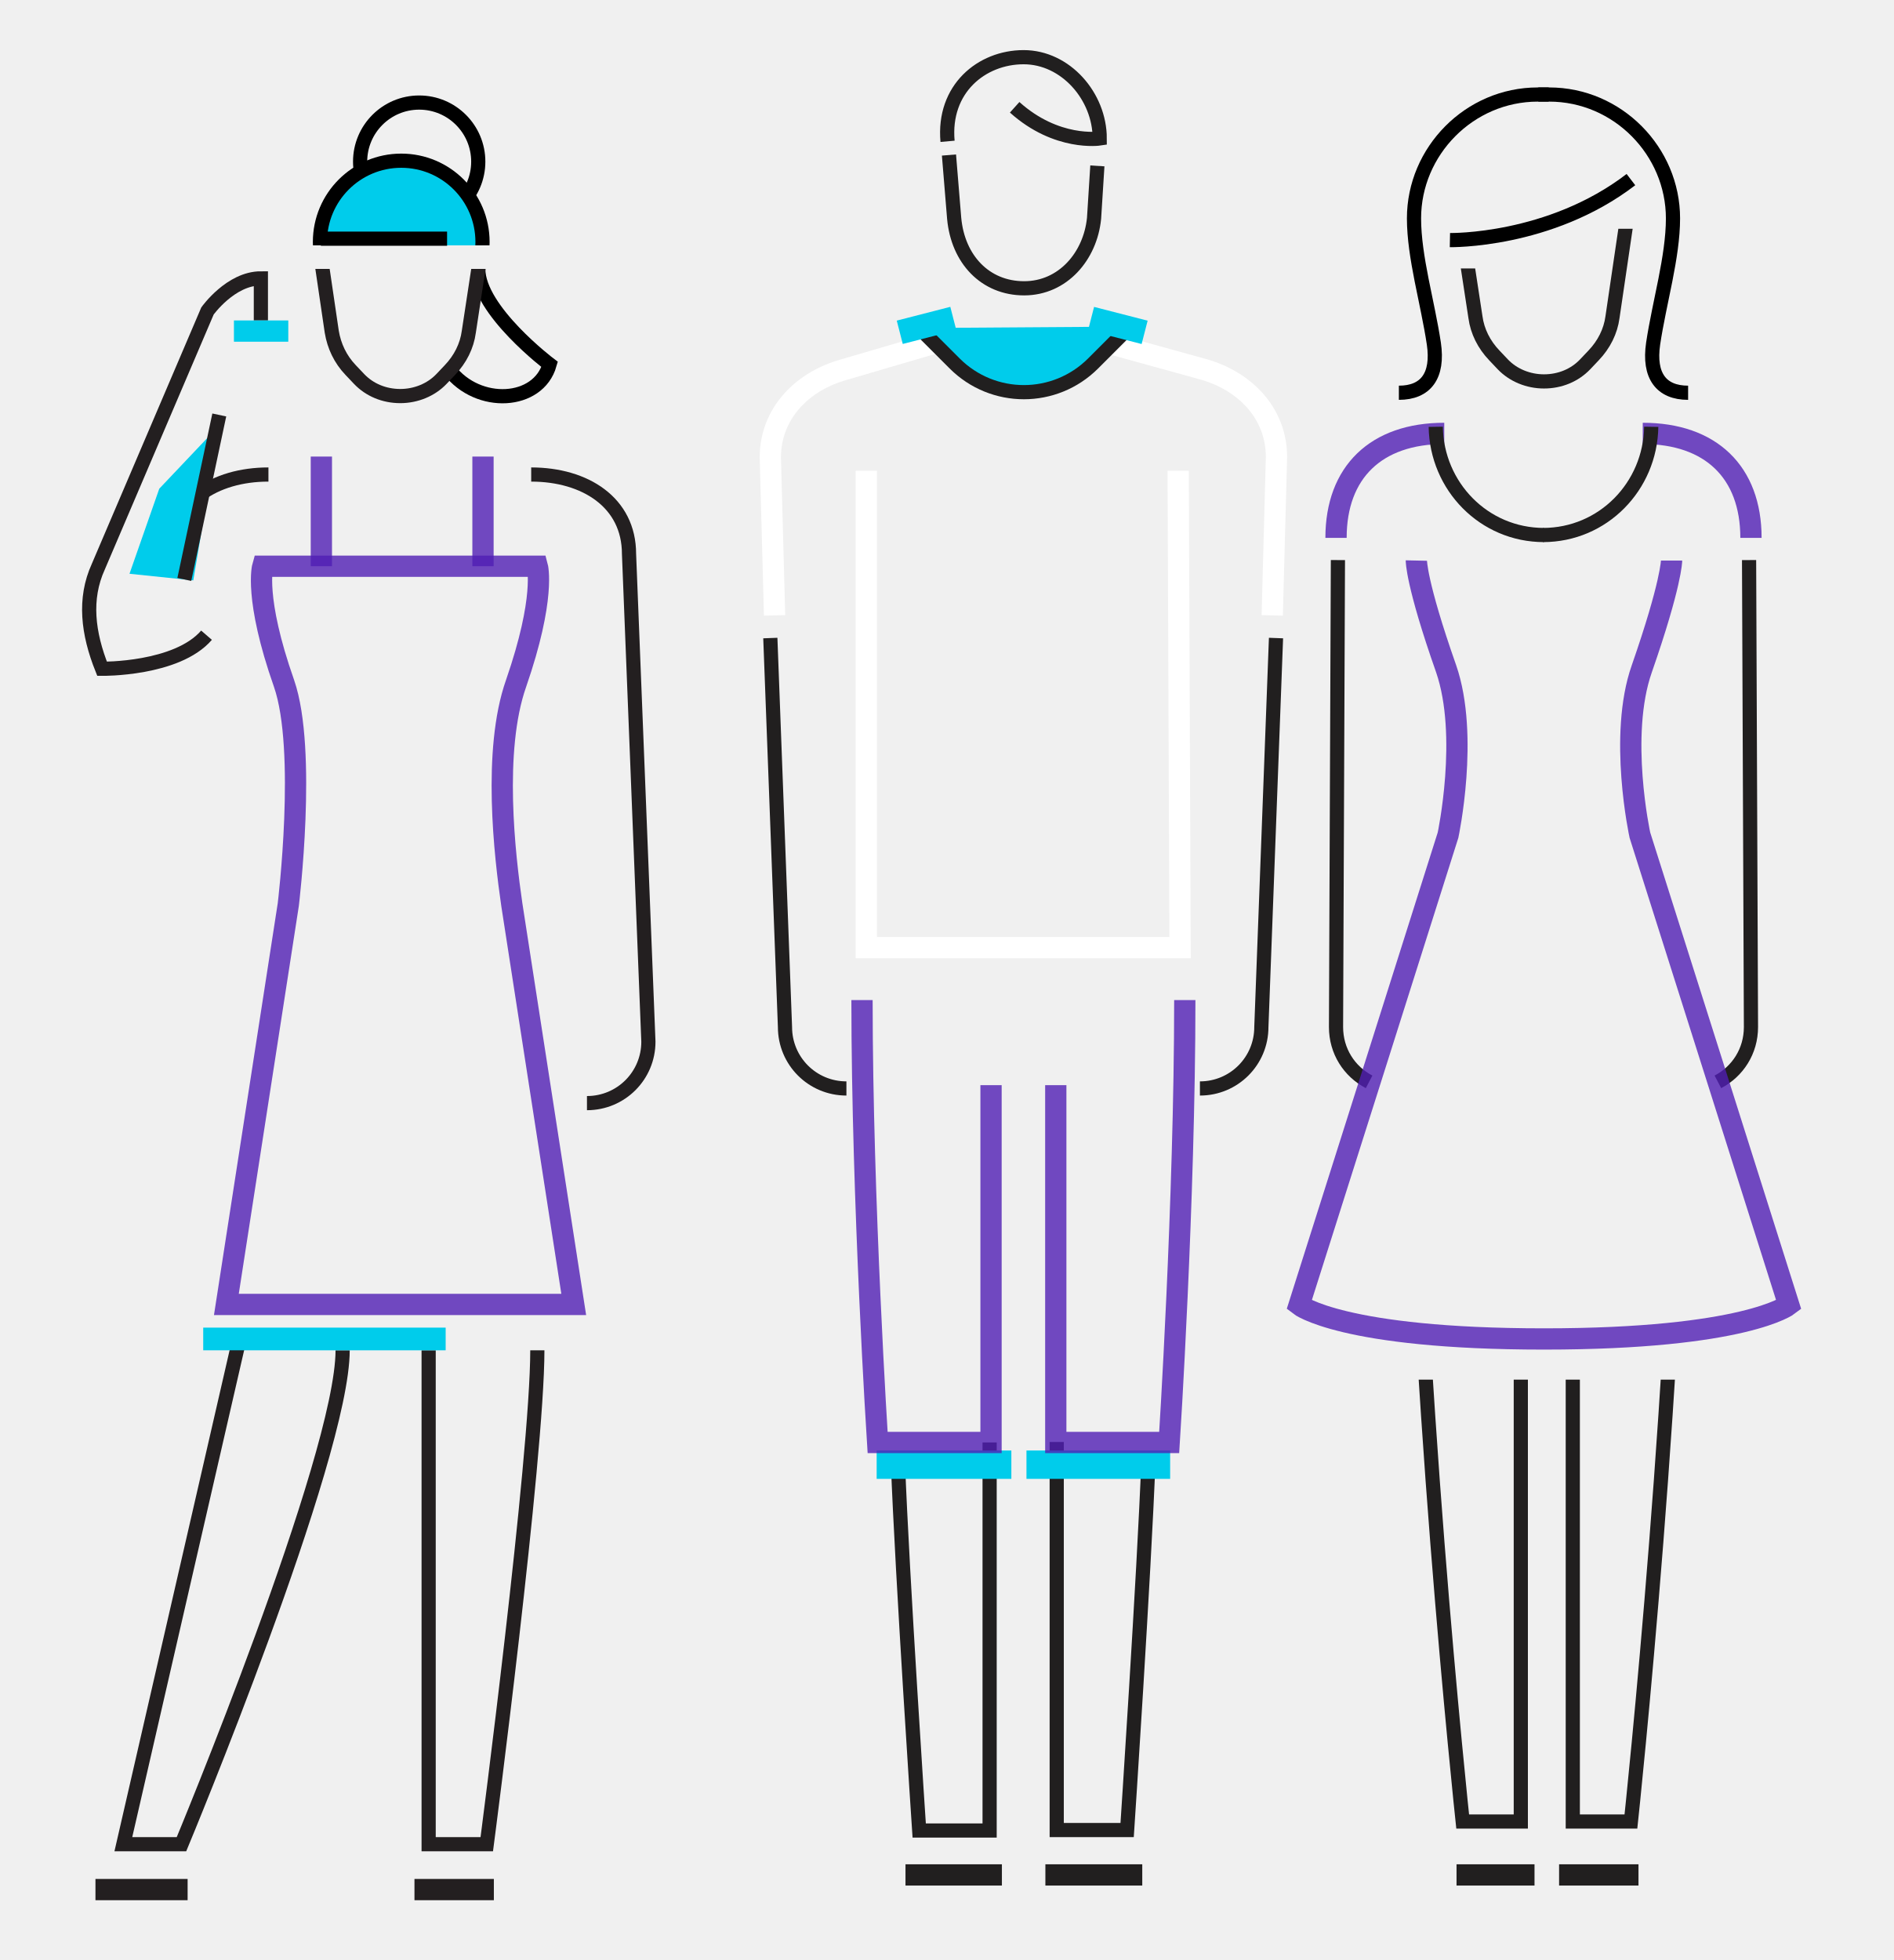
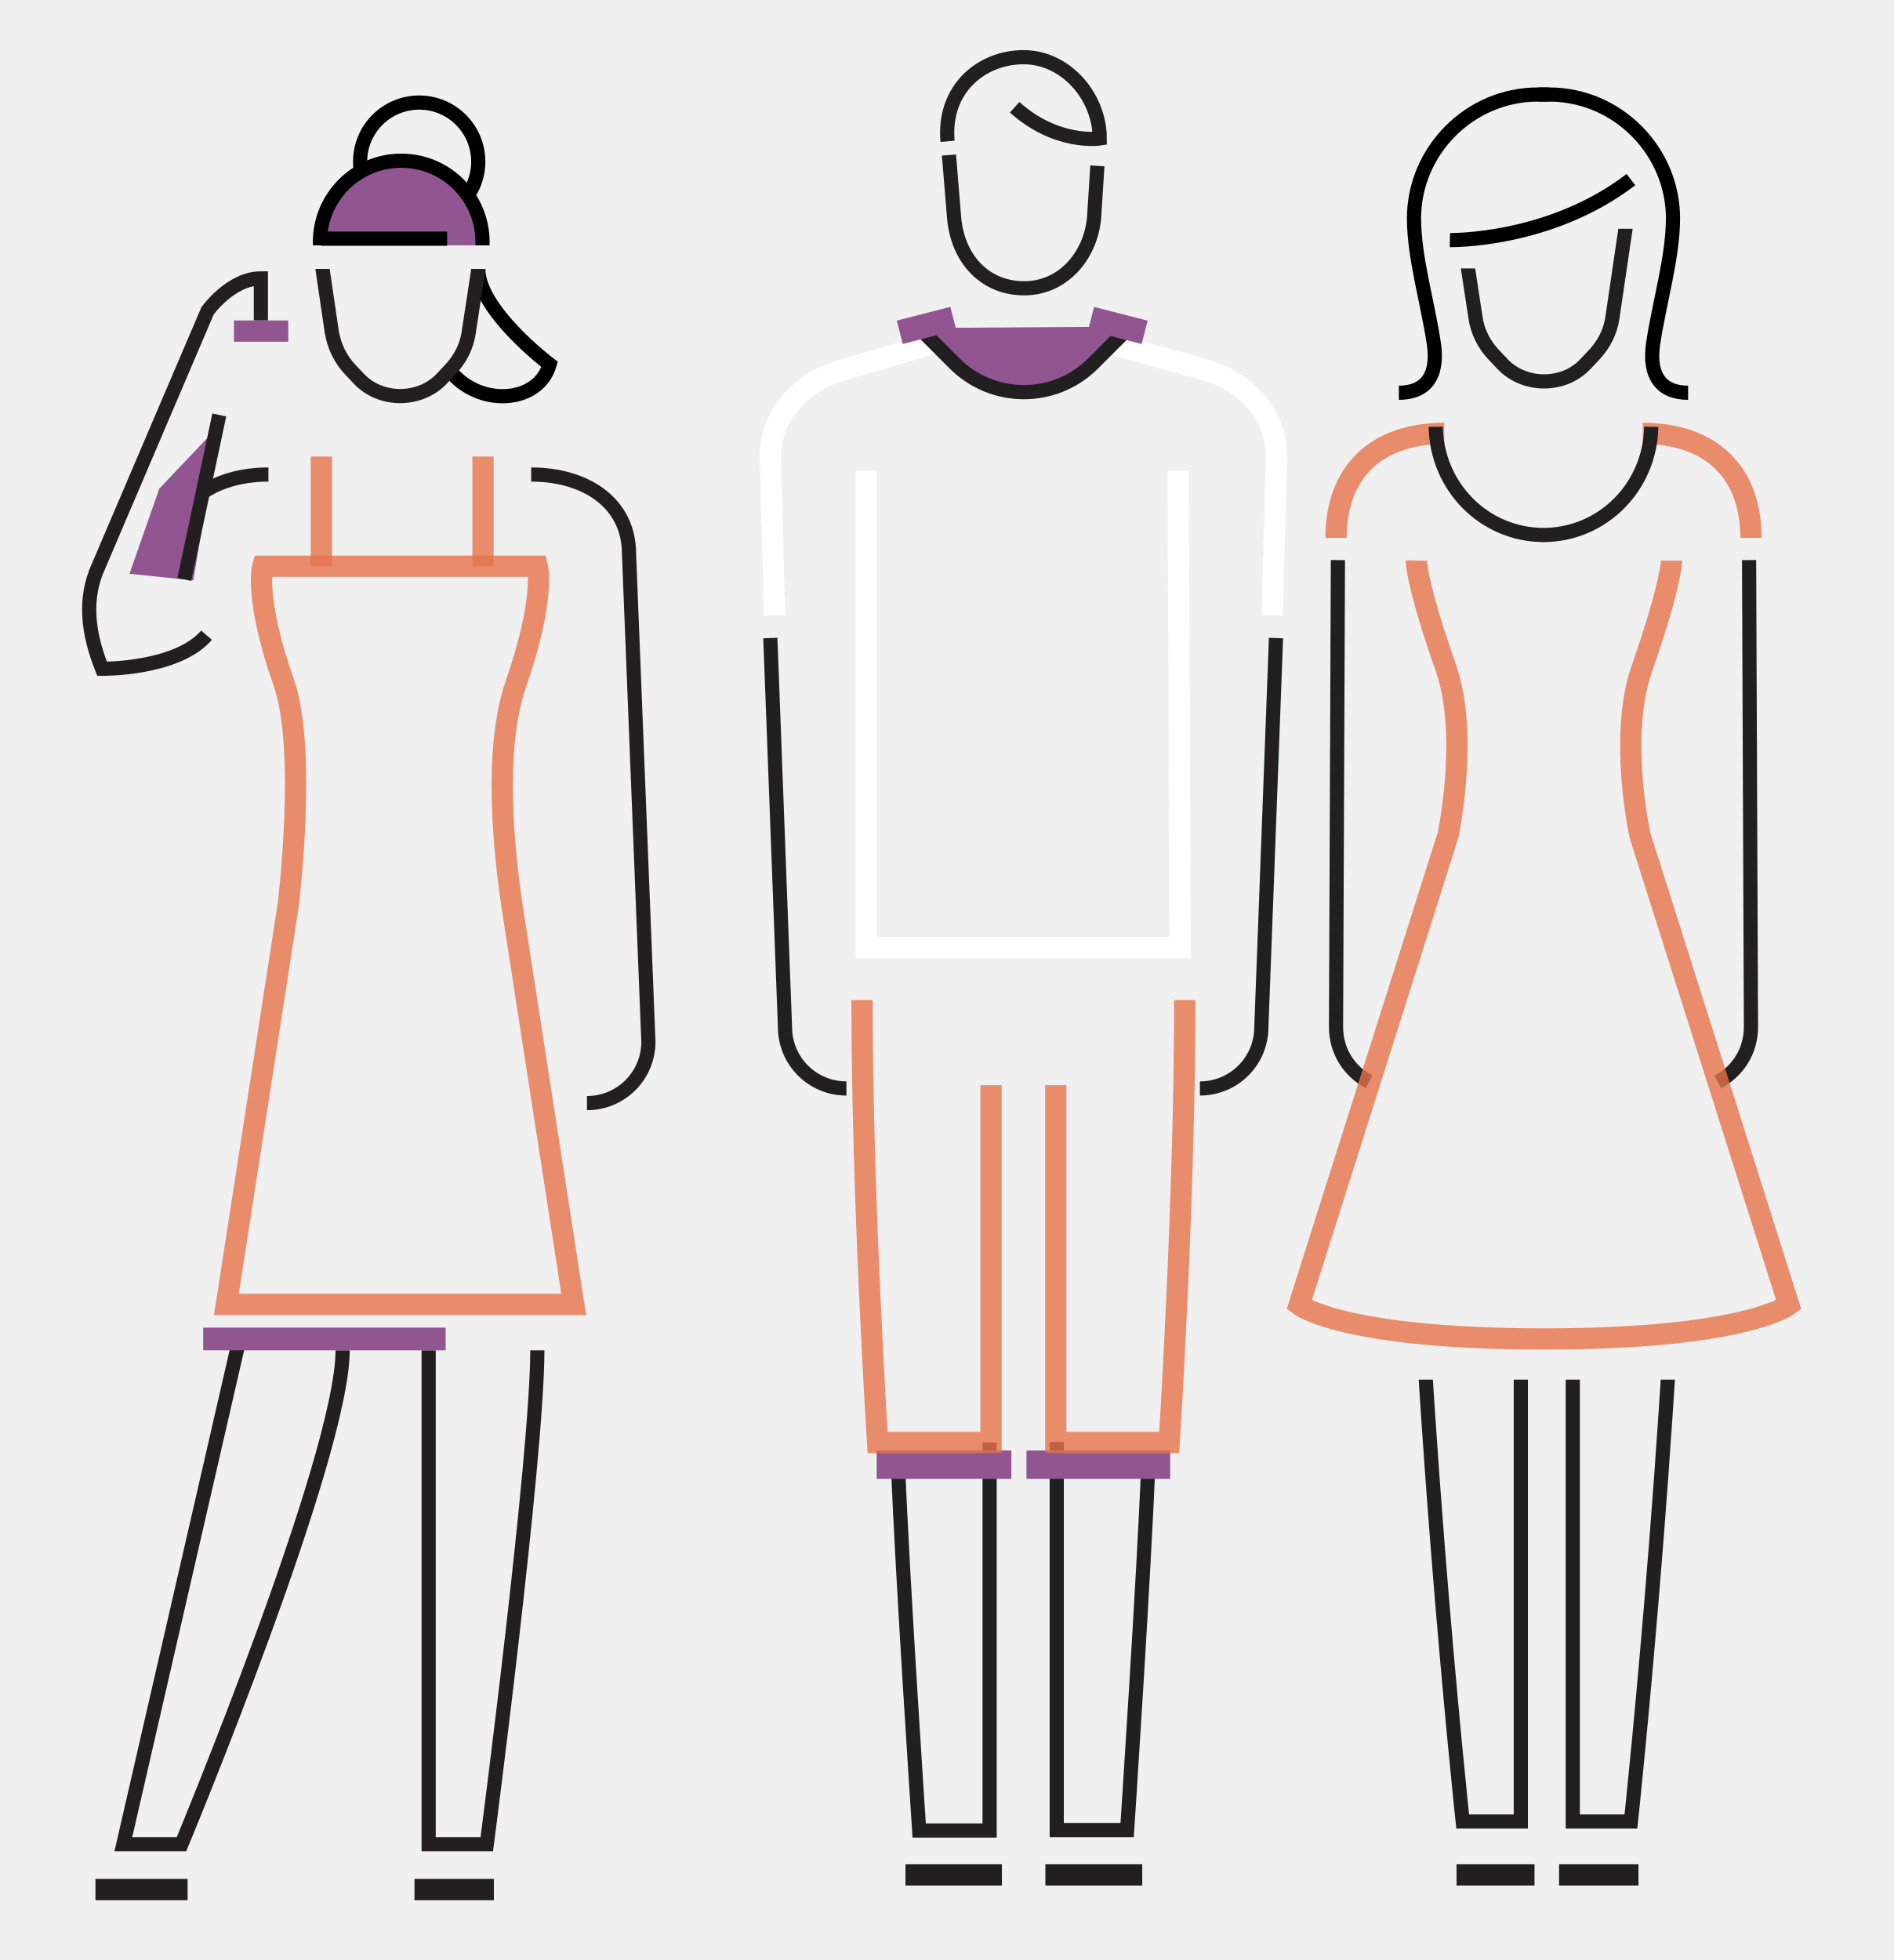
<svg xmlns="http://www.w3.org/2000/svg" xmlns:xlink="http://www.w3.org/1999/xlink" version="1.1" id="Layer_1" x="0px" y="0px" viewBox="0 0 400.7 414.7" style="enable-background:new 0 0 400.7 414.7;" xml:space="preserve">
  <style type="text/css">
- 	.st0{fill:none;stroke:#211F1F;stroke-width:3;stroke-miterlimit:10;}
- 	.st1{fill:none;stroke:#501eb4;stroke-width:4.5;stroke-miterlimit:10;opacity:0.8;}
- 	.st2{fill:none;stroke:#000000;stroke-width:3;stroke-miterlimit:10;}
- 	.st3{clip-path:url(#XMLID_2_);fill:none;stroke:#211F1F;stroke-width:3;stroke-miterlimit:10;}
- 	.st4{clip-path:url(#XMLID_3_);}
- 	.st5{fill:none;stroke:#211F1F;stroke-width:4.5;stroke-miterlimit:10;}
- 	.st6{fill:none;stroke:#00B48D;stroke-width:3;stroke-miterlimit:10;}
- 	.st7{fill:none;stroke:#00CCEB;stroke-width:6;stroke-miterlimit:10;}
- 	.st8{fill:none;stroke:#FFFFFF;stroke-width:4.5;stroke-miterlimit:10;}
- 	.st9{fill:#00CCEB;stroke:#211F1F;stroke-width:3;stroke-miterlimit:10;}
- 	.st10{fill:#00CCEB;}
- 	.st11{clip-path:url(#XMLID_4_);fill:none;stroke:#000000;stroke-width:3;stroke-miterlimit:10;}
- 	.st12{fill:none;stroke:#000000;stroke-width:3;stroke-miterlimit:10;}
- 	.st13{fill:none;stroke:#231F20;stroke-width:3;stroke-miterlimit:10;}
- 	.st14{fill:none;stroke:#231F20;stroke-width:4.5;stroke-miterlimit:10;}
- 	.st15{clip-path:url(#XMLID_5_);fill:#00CCEB;stroke:#000000;stroke-width:3;stroke-miterlimit:10;}
- 	.st16{clip-path:url(#XMLID_6_);fill:none;stroke:#231F20;stroke-width:3;stroke-miterlimit:10;}
- 	.st17{fill:none;stroke:#F0F0F0;stroke-width:3;stroke-miterlimit:10;}
+   .st0{fill:none;stroke:#211F1F;stroke-width:3;stroke-miterlimit:10;}
+   .st1{fill:none;stroke:#e6734b;stroke-width:4.5;stroke-miterlimit:10;opacity:0.8;}
+   .st2{fill:none;stroke:#000000;stroke-width:3;stroke-miterlimit:10;}
+   .st3{clip-path:url(#XMLID_2_);fill:none;stroke:#211F1F;stroke-width:3;stroke-miterlimit:10;}
+   .st4{clip-path:url(#XMLID_3_);}
+   .st5{fill:none;stroke:#211F1F;stroke-width:4.5;stroke-miterlimit:10;}
+   .st6{fill:none;stroke:#00B48D;stroke-width:3;stroke-miterlimit:10;}
+   .st7{fill:none;stroke:#915591;stroke-width:6;stroke-miterlimit:10;}
+   .st8{fill:none;stroke:#FFFFFF;stroke-width:4.5;stroke-miterlimit:10;}
+   .st9{fill:#915591;stroke:#211F1F;stroke-width:3;stroke-miterlimit:10;}
+   .st10{fill:#915591;}
+   .st11{clip-path:url(#XMLID_4_);fill:none;stroke:#000000;stroke-width:3;stroke-miterlimit:10;}
+   .st12{fill:none;stroke:#000000;stroke-width:3;stroke-miterlimit:10;}
+   .st13{fill:none;stroke:#231F20;stroke-width:3;stroke-miterlimit:10;}
+   .st14{fill:none;stroke:#231F20;stroke-width:4.5;stroke-miterlimit:10;}
+   .st15{clip-path:url(#XMLID_5_);fill:#915591;stroke:#000000;stroke-width:3;stroke-miterlimit:10;}
+   .st16{clip-path:url(#XMLID_6_);fill:none;stroke:#231F20;stroke-width:3;stroke-miterlimit:10;}
+   .st17{fill:none;stroke:#F0F0F0;stroke-width:3;stroke-miterlimit:10;}
</style>
  <g>
    <g id="XMLID_111_">
      <g id="XMLID_138_">
        <path id="XMLID_140_" class="st0" d="M289.7,228.9c-4.2-2.2-7-6.5-7-11.6l0.4-98.8" />
        <path id="XMLID_139_" class="st0" d="M363.5,228.9c4.2-2.2,7-6.5,7-11.6l-0.4-98.8" />
      </g>
      <g id="XMLID_135_">
        <g id="XMLID_136_">
          <path id="XMLID_137_" class="st1" d="M282.7,113.8c0-13.9,8.5-22.1,22.9-22.1" />
        </g>
      </g>
      <g id="XMLID_132_">
        <g id="XMLID_133_">
          <path id="XMLID_134_" class="st1" d="M370.5,113.8c0-13.9-8.5-22.1-22.9-22.1" />
        </g>
      </g>
      <g id="XMLID_129_">
        <path id="XMLID_131_" class="st0" d="M303.8,90.3c0.2,12.6,10.2,22.9,22.9,22.9" />
        <path id="XMLID_130_" class="st0" d="M349.4,90.3c-0.2,12.6-10.2,22.9-22.9,22.9" />
      </g>
      <g id="XMLID_120_">
        <g id="XMLID_122_">
          <g id="XMLID_126_">
            <path id="XMLID_128_" class="st2" d="M296,83.1c5.7,0,8.4-3.6,7.4-10.4c-1.3-8.7-4.2-18.3-4.2-26.5c0-14.2,11.7-26.2,26.2-26.2       h2.3" />
            <path id="XMLID_127_" class="st2" d="M357.2,83.1c-5.7,0-8.4-3.6-7.4-10.4c1.3-8.7,4.2-18.3,4.2-26.5       c0-14.2-11.7-26.2-26.2-26.2h-2.3" />
          </g>
          <g id="XMLID_123_">
            <defs>
              <polygon id="XMLID_124_" points="347.2,85.6 306,85.6 306,56.8 328,56.8 335.3,48.4 348.4,48.4       " />
            </defs>
            <clipPath id="XMLID_2_">
              <use xlink:href="#XMLID_124_" style="overflow:visible;" />
            </clipPath>
            <path id="XMLID_125_" class="st3" d="M344.1,47.4l-2.9,19.7c-0.4,3-1.8,5.8-4,8.1l-1.8,1.9c-2.2,2.3-5.3,3.6-8.7,3.6l0,0l0,0       c-3.3,0-6.5-1.3-8.7-3.6l-1.8-1.9c-2.2-2.3-3.6-5.1-4-8.1l-2.2-14.4" />
          </g>
        </g>
        <path id="XMLID_121_" class="st2" d="M306.8,50.8c0,0,21.1,0.4,38.3-12.8" />
      </g>
      <path id="XMLID_119_" class="st1" d="M353.7,118.6c0,0,0,4.8-6.3,22.9c-5,14.2-0.4,35.2-0.4,35.2l0,0c10.5,33.1,21,66.2,31.5,99.4    c0,0-9.2,7.2-51.8,7.2h0c-42.7,0-51.8-7.2-51.8-7.2c10.5-33.1,21-66.2,31.5-99.4l0,0c0,0,4.5-21-0.4-35.2    c-6.4-18.2-6.3-22.9-6.3-22.9" />
      <g id="XMLID_112_">
        <defs>
          <rect id="XMLID_113_" x="295.2" y="291.9" width="63.3" height="109.5" />
        </defs>
        <clipPath id="XMLID_3_">
          <use xlink:href="#XMLID_113_" style="overflow:visible;" />
        </clipPath>
        <g id="XMLID_114_" class="st4">
          <line id="XMLID_118_" class="st5" x1="308.2" y1="396.7" x2="324.7" y2="396.7" />
          <line id="XMLID_117_" class="st5" x1="346.7" y1="396.7" x2="329.9" y2="396.7" />
          <path id="XMLID_116_" class="st0" d="M321.8,246.2v139.2h-12.3c0,0-10.7-99.9-10.7-172.2l7.3-22.3" />
          <path id="XMLID_115_" class="st0" d="M332.8,246.2l0,139.2h12.3c0,0,10.7-99.9,10.7-172.2l-7.3-22.3" />
        </g>
      </g>
    </g>
    <g id="XMLID_84_">
      <g id="XMLID_107_">
        <path id="XMLID_110_" class="st0" d="M200.5,29.9c-1-11.1,7.2-17.8,16.1-17.8c8.9,0,16.1,8.3,16.1,17.2c0,0-9.1,1.4-18-6.6" />
        <path id="XMLID_109_" class="st0" d="M200.8,32.8l1.1,13.4c0.8,8.7,6.6,14.8,14.8,14.8c8.2,0,14-6.8,14.8-14.8l0.7-11.1" />
        <path id="XMLID_108_" class="st6" d="M207.1,18.7" />
      </g>
      <g id="XMLID_85_">
        <g id="XMLID_101_">
          <path id="XMLID_106_" class="st0" d="M190,309.4c0.9,24.1,4.5,77.9,4.5,77.9h14.9v-82.1" />
          <path id="XMLID_105_" class="st0" d="M243,309.1c-0.9,23.9-4.5,78.1-4.5,78.1h-14.9v-82.1" />
          <g id="XMLID_102_">
            <line id="XMLID_104_" class="st5" x1="191.6" y1="396.7" x2="212" y2="396.7" />
            <line id="XMLID_103_" class="st5" x1="221.2" y1="396.7" x2="241.7" y2="396.7" />
          </g>
        </g>
        <g id="XMLID_98_">
          <line id="XMLID_100_" class="st7" x1="185.5" y1="309.9" x2="214" y2="309.9" />
          <line id="XMLID_99_" class="st7" x1="247.6" y1="309.9" x2="217.2" y2="309.9" />
        </g>
        <path id="XMLID_97_" class="st8" d="M183.3,99.6c0,0,0,92.2,0,100.9h66.4l-0.4-100.9" />
        <g id="XMLID_89_">
          <g id="XMLID_91_">
            <path id="XMLID_96_" class="st0" d="M179.1,230.3c-7.2,0-13-5.8-13-13l-3.1-82.3" />
            <g id="XMLID_92_">
              <path id="XMLID_95_" class="st8" d="M163.9,130.2L163,96.8c0-9.2,6.6-16.1,15.6-18.6l19.1-5.6" />
              <path id="XMLID_94_" class="st0" d="M253.9,230.3c7.2,0,13-5.8,13-13l3.1-82.3" />
              <path id="XMLID_93_" class="st8" d="M269.2,130.2l0.9-33.5c0-9.2-6.6-16.1-15.6-18.6l-19.2-5.3" />
            </g>
          </g>
          <path id="XMLID_90_" class="st9" d="M194.5,69.4l7.5,7.5c8.1,8.1,21.2,8.1,29.3,0l7.8-7.8" />
          <rect x="190.2" y="66.3" transform="matrix(0.9685 -0.2491 0.2491 0.9685 -10.9723 51.0029)" class="st10" width="11.7" height="5.1" />
          <rect x="230.7" y="66.3" transform="matrix(-0.9685 -0.2491 0.2491 -0.9685 448.4836 194.4675)" class="st10" width="11.7" height="5.1" />
        </g>
        <g id="XMLID_86_">
          <path id="XMLID_88_" class="st1" d="M182.4,211.6c0,42.4,3.3,93.6,3.3,93.6h24v-75.6" />
          <path id="XMLID_87_" class="st1" d="M250.7,211.6c0,42.4-3.3,93.6-3.3,93.6h-24v-75.6" />
        </g>
      </g>
    </g>
    <g>
      <g id="XMLID_81_">
        <defs>
          <polygon id="XMLID_82_" points="102.2,55.8 97.6,74.8 97.6,74.8 90.7,87.8 121.3,88.8 121.3,72.3     " />
        </defs>
        <clipPath id="XMLID_4_">
          <use xlink:href="#XMLID_82_" style="overflow:visible;" />
        </clipPath>
        <path id="XMLID_83_" class="st11" d="M95.1,78.3c6.1,7.9,18.8,7.2,21.2-1.2c0,0-15.1-11.4-15.1-20.2" />
      </g>
      <circle id="XMLID_80_" class="st12" cx="88.7" cy="34.2" r="12.5" />
      <path id="XMLID_79_" class="st13" d="M112.4,100.4c11.4,0,20.7,5.9,20.7,16.8l4.1,103.2c0,7.2-5.8,13-13,13" />
      <path id="XMLID_78_" class="st13" d="M56.8,100.4c-11.4,0-20.7,5.9-20.7,16.8" />
      <path id="XMLID_77_" class="st13" d="M72.5,285.7c0,22.6-34.1,104.5-34.1,104.5H26.1l24.8-107.9" />
      <path id="XMLID_76_" class="st13" d="M113.7,285.7c0,22.6-10.7,104.5-10.7,104.5H90.7l0-104.5" />
      <line id="XMLID_75_" class="st14" x1="39.7" y1="399.8" x2="20.2" y2="399.8" />
      <line id="XMLID_74_" class="st14" x1="104.5" y1="399.8" x2="87.7" y2="399.8" />
      <path id="XMLID_73_" class="st1" d="M113.7,119.8c0,0,1.8,6.6-4.5,24.8c-5,14.2-2.4,36.5-0.9,46.8l13.1,84.6l-73.5,0l13.1-84.6    c0,0,4-32.7-0.9-46.8c-6.4-18.2-4.5-24.8-4.5-24.8S102.5,119.8,113.7,119.8z" />
      <g id="XMLID_70_">
        <defs>
          <rect id="XMLID_71_" x="58.9" y="22.3" transform="matrix(-1 -1.224647e-16 1.224647e-16 -1 169.6259 74.2055)" width="51.9" height="29.7" />
        </defs>
        <clipPath id="XMLID_5_">
          <use xlink:href="#XMLID_71_" style="overflow:visible;" />
        </clipPath>
        <circle id="XMLID_72_" class="st15" cx="84.9" cy="51.2" r="17.2" />
      </g>
      <g id="XMLID_67_">
        <defs>
          <rect id="XMLID_68_" x="63.1" y="56.9" transform="matrix(-1 -1.224647e-16 1.224647e-16 -1 168.7834 144.6998)" width="42.6" height="30.9" />
        </defs>
        <clipPath id="XMLID_6_">
          <use xlink:href="#XMLID_68_" style="overflow:visible;" />
        </clipPath>
        <path id="XMLID_69_" class="st16" d="M67.3,50.5l2.9,19.7c0.5,3,1.8,5.8,4,8.1l1.8,1.9c2.2,2.3,5.3,3.6,8.7,3.6l0,0l0,0     c3.3,0,6.5-1.3,8.7-3.6l1.8-1.9c2.2-2.3,3.6-5.1,4-8.1l3-19.7" />
      </g>
      <line id="XMLID_66_" class="st12" x1="94.6" y1="50.5" x2="67.9" y2="50.5" />
      <line id="XMLID_65_" class="st1" x1="68" y1="96.6" x2="68" y2="119.8" />
      <line id="XMLID_64_" class="st1" x1="102.2" y1="96.6" x2="102.2" y2="119.8" />
      <g id="XMLID_60_">
        <path id="XMLID_63_" class="st13" d="M55.2,67.8v-8.9c-6.4,0-11.3,6.9-11.3,6.9l-23.1,54.1c-3.1,6.8-2.2,14.1,0.8,21.6     c0,0,15.8,0.2,22.1-7.1" />
        <line id="XMLID_62_" class="st17" x1="59.8" y1="84.5" x2="54.2" y2="70.1" />
        <rect id="XMLID_61_" x="49.5" y="67.8" class="st10" width="11.5" height="4.5" />
      </g>
      <polygon id="XMLID_59_" class="st10" points="46.4,90 40.9,122.8 27.4,121.4 33.7,103.4   " />
      <line id="XMLID_58_" class="st13" x1="46.4" y1="87.8" x2="39" y2="122.6" />
      <rect id="XMLID_57_" x="43" y="280.9" class="st10" width="51.3" height="4.8" />
    </g>
  </g>
</svg>
